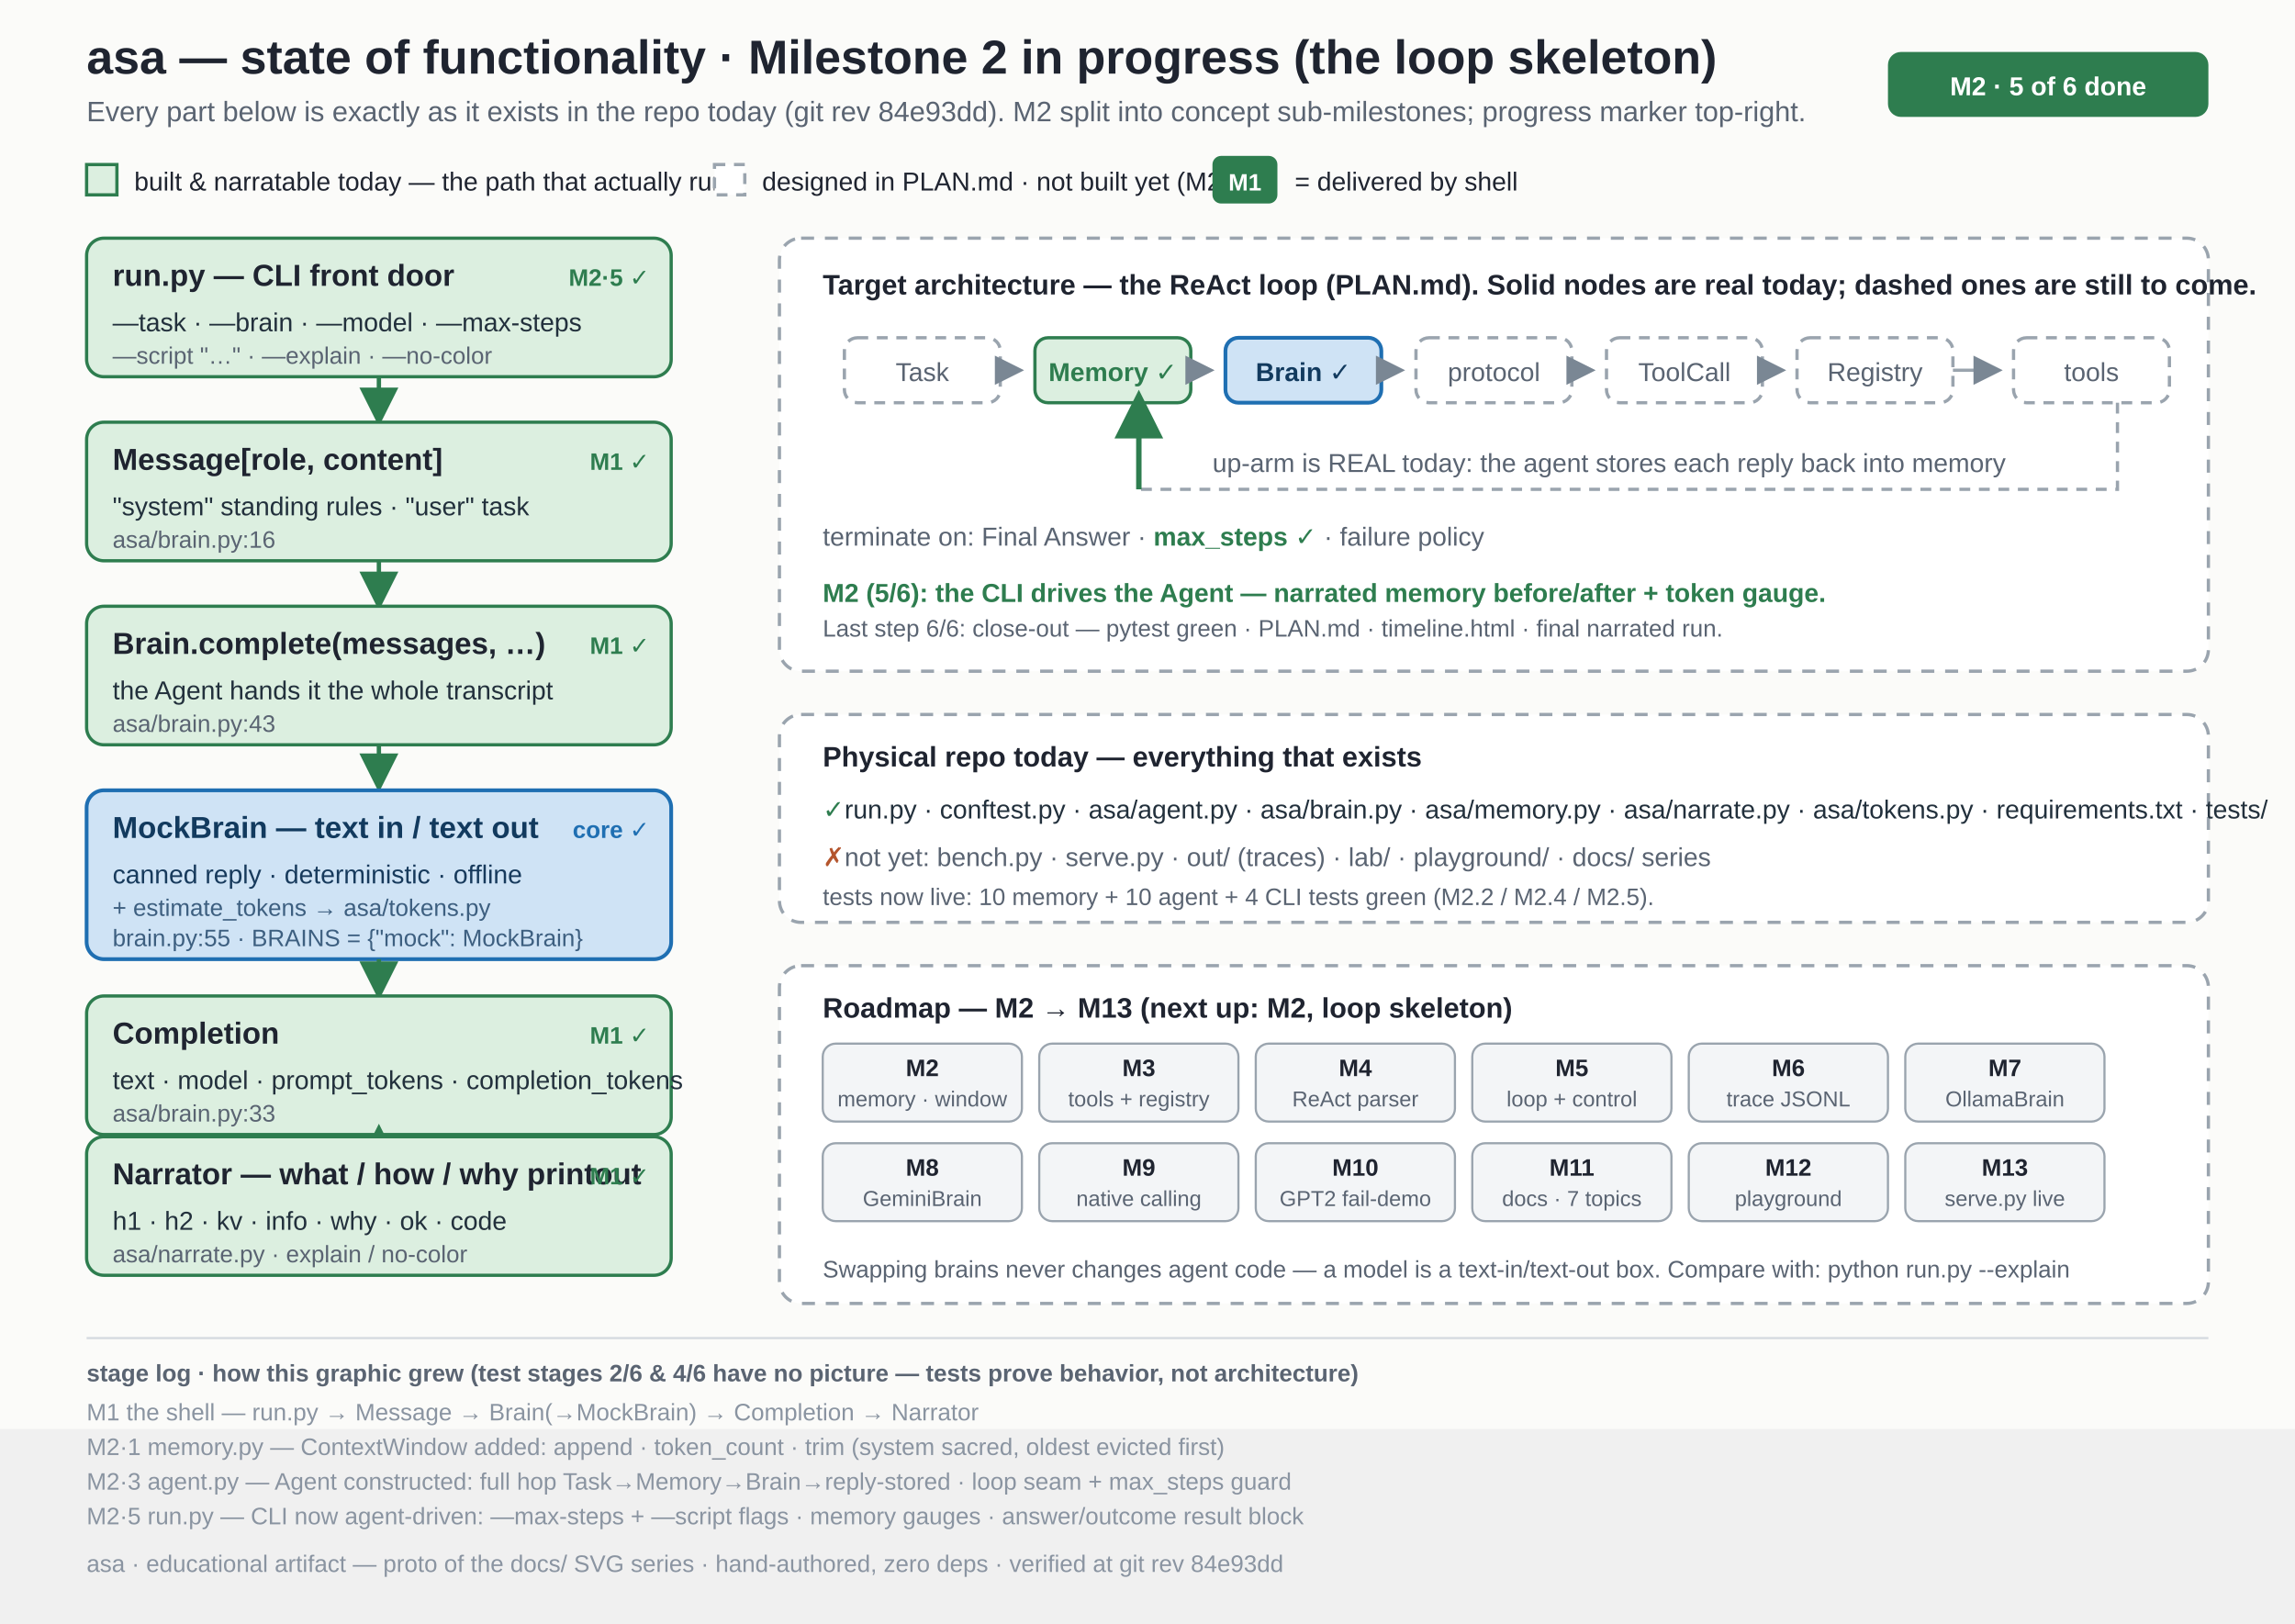
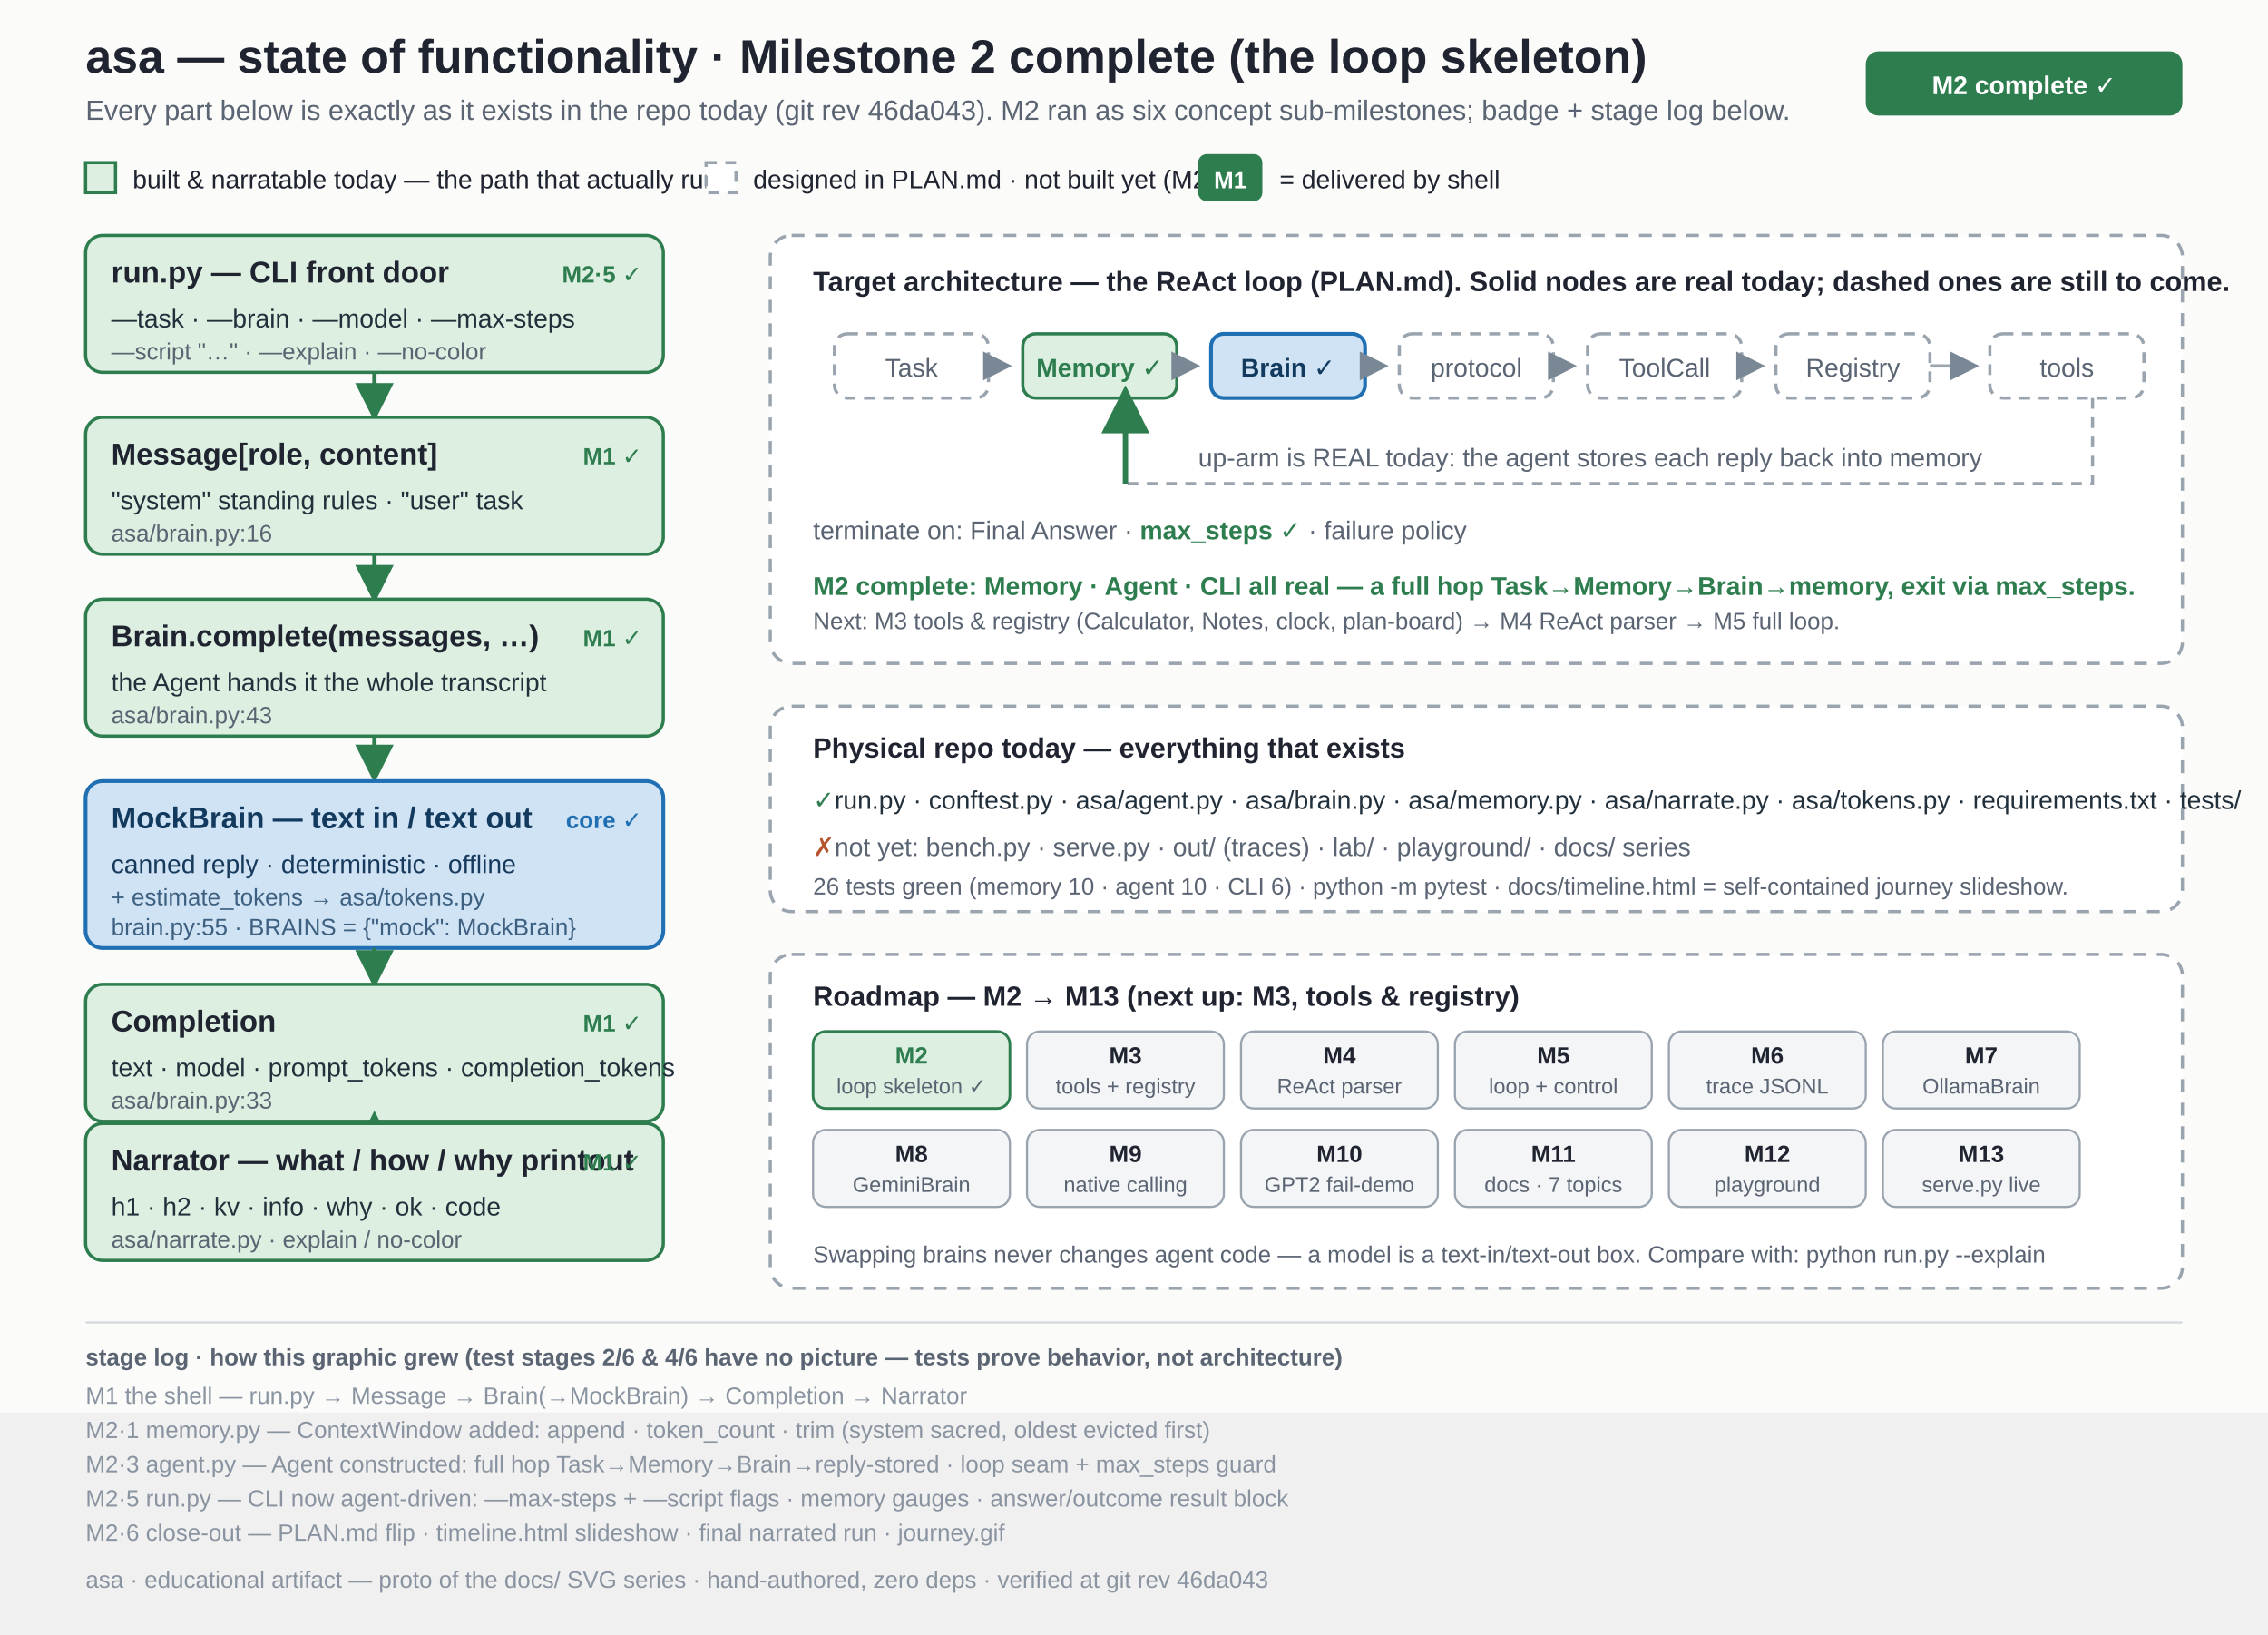
- <svg xmlns="http://www.w3.org/2000/svg" width="1060" height="750" viewBox="0 0 1060 750" font-family="system-ui, 'Segoe UI', 'Helvetica Neue', Arial, sans-serif">
+ <svg xmlns="http://www.w3.org/2000/svg" width="1060" height="764" viewBox="0 0 1060 764" font-family="system-ui, 'Segoe UI', 'Helvetica Neue', Arial, sans-serif">
  <defs>
    <marker id="arr-green" markerWidth="9" markerHeight="9" refX="7" refY="4.5" orient="auto">
      <path d="M0,0 L9,4.5 L0,9 z" fill="#2e7d4f" />
    </marker>
    <marker id="arr-grey" markerWidth="9" markerHeight="9" refX="7" refY="4.5" orient="auto">
      <path d="M0,0 L9,4.5 L0,9 z" fill="#7a8794" />
    </marker>
  </defs>
  <rect x="0" y="0" width="1060" height="660" fill="#fbfbf9" />
-   <text x="40" y="34" font-size="22" font-weight="700" fill="#1f2430">asa — state of functionality · Milestone 2 in progress (the loop skeleton)</text>
-   <text x="40" y="56" font-size="13" fill="#5a6472">Every part below is exactly as it exists in the repo today (git rev 84e93dd). M2 split into concept sub-milestones; progress marker top-right.</text>
+   <text x="40" y="34" font-size="22" font-weight="700" fill="#1f2430">asa — state of functionality · Milestone 2 complete (the loop skeleton)</text>
+   <text x="40" y="56" font-size="13" fill="#5a6472">Every part below is exactly as it exists in the repo today (git rev 46da043). M2 ran as six concept sub-milestones; badge + stage log below.</text>
  <g>
    <rect x="872" y="24" width="148" height="30" rx="6" fill="#2e7d4f" />
-     <text x="946" y="44" font-size="12" font-weight="700" fill="#ffffff" text-anchor="middle">M2 · 5 of 6 done</text>
+     <text x="946" y="44" font-size="12" font-weight="700" fill="#ffffff" text-anchor="middle">M2 complete ✓</text>
  </g>
  <rect x="40" y="76" width="14" height="14" fill="#dcefe0" stroke="#2e7d4f" stroke-width="1.5" />
  <text x="62" y="88" font-size="12" fill="#1f2430">built &amp; narratable today — the path that actually runs</text>
  <rect x="330" y="76" width="14" height="14" fill="#ffffff" stroke="#9aa4ae" stroke-width="1.5" stroke-dasharray="5 4" />
  <text x="352" y="88" font-size="12" fill="#1f2430">designed in PLAN.md · not built yet (M2+)</text>
  <rect x="560" y="72" width="30" height="22" rx="4" fill="#2e7d4f" />
  <text x="575" y="88" font-size="11" font-weight="700" fill="#ffffff" text-anchor="middle">M1</text>
  <text x="598" y="88" font-size="12" fill="#1f2430">= delivered by shell</text>
  <rect x="40" y="110" width="270" height="64" rx="8" fill="#dcefe0" stroke="#2e7d4f" stroke-width="1.5" />
  <text x="52" y="132" font-size="14" font-weight="700" fill="#1f2430">run.py — CLI front door</text>
  <text x="300" y="132" font-size="11" font-weight="700" fill="#2e7d4f" text-anchor="end">M2·5 ✓</text>
  <text x="52" y="153" font-size="12" fill="#22303c">—task · —brain · —model · —max-steps</text>
  <text x="52" y="168" font-size="11" fill="#5a6472">—script "…" · —explain · —no-color</text>
  <line x1="175" y1="174" x2="175" y2="193" stroke="#2e7d4f" stroke-width="2" marker-end="url(#arr-green)" />
  <rect x="40" y="195" width="270" height="64" rx="8" fill="#dcefe0" stroke="#2e7d4f" stroke-width="1.5" />
  <text x="52" y="217" font-size="14" font-weight="700" fill="#1f2430">Message[role, content]</text>
  <text x="300" y="217" font-size="11" font-weight="700" fill="#2e7d4f" text-anchor="end">M1 ✓</text>
  <text x="52" y="238" font-size="12" fill="#22303c">"system" standing rules · "user" task</text>
  <text x="52" y="253" font-size="11" fill="#5a6472">asa/brain.py:16</text>
  <line x1="175" y1="259" x2="175" y2="278" stroke="#2e7d4f" stroke-width="2" marker-end="url(#arr-green)" />
  <rect x="40" y="280" width="270" height="64" rx="8" fill="#dcefe0" stroke="#2e7d4f" stroke-width="1.5" />
  <text x="52" y="302" font-size="14" font-weight="700" fill="#1f2430">Brain.complete(messages, …)</text>
  <text x="300" y="302" font-size="11" font-weight="700" fill="#2e7d4f" text-anchor="end">M1 ✓</text>
  <text x="52" y="323" font-size="12" fill="#22303c">the Agent hands it the whole transcript</text>
  <text x="52" y="338" font-size="11" fill="#5a6472">asa/brain.py:43</text>
  <line x1="175" y1="344" x2="175" y2="362" stroke="#2e7d4f" stroke-width="2" marker-end="url(#arr-green)" />
  <rect x="40" y="365" width="270" height="78" rx="8" fill="#cfe3f5" stroke="#1f6fb2" stroke-width="1.75" />
  <text x="52" y="387" font-size="14" font-weight="700" fill="#123a5e">MockBrain — text in / text out</text>
  <text x="300" y="387" font-size="11" font-weight="700" fill="#1f6fb2" text-anchor="end">core ✓</text>
  <text x="52" y="408" font-size="12" fill="#173a5c">canned reply · deterministic · offline</text>
  <text x="52" y="423" font-size="11" fill="#3d5f80">+ estimate_tokens → asa/tokens.py</text>
  <text x="52" y="437" font-size="11" fill="#3d5f80">brain.py:55 · BRAINS = {"mock": MockBrain}</text>
  <line x1="175" y1="443" x2="175" y2="458" stroke="#2e7d4f" stroke-width="2" marker-end="url(#arr-green)" />
  <rect x="40" y="460" width="270" height="64" rx="8" fill="#dcefe0" stroke="#2e7d4f" stroke-width="1.5" />
  <text x="52" y="482" font-size="14" font-weight="700" fill="#1f2430">Completion</text>
  <text x="300" y="482" font-size="11" font-weight="700" fill="#2e7d4f" text-anchor="end">M1 ✓</text>
  <text x="52" y="503" font-size="12" fill="#22303c">text · model · prompt_tokens · completion_tokens</text>
  <text x="52" y="518" font-size="11" fill="#5a6472">asa/brain.py:33</text>
  <line x1="175" y1="525" x2="175" y2="523" stroke="#2e7d4f" stroke-width="2" marker-end="url(#arr-green)" />
  <rect x="40" y="525" width="270" height="64" rx="8" fill="#dcefe0" stroke="#2e7d4f" stroke-width="1.5" />
  <text x="52" y="547" font-size="14" font-weight="700" fill="#1f2430">Narrator — what / how / why printout</text>
  <text x="300" y="547" font-size="11" font-weight="700" fill="#2e7d4f" text-anchor="end">M1 ✓</text>
  <text x="52" y="568" font-size="12" fill="#22303c">h1 · h2 · kv · info · why · ok · code</text>
  <text x="52" y="583" font-size="11" fill="#5a6472">asa/narrate.py · explain / no-color</text>
  <rect x="360" y="110" width="660" height="200" rx="10" fill="#ffffff" stroke="#9aa4ae" stroke-width="1.5" stroke-dasharray="6 5" />
  <text x="380" y="136" font-size="13" font-weight="700" fill="#1f2430">Target architecture — the ReAct loop (PLAN.md). Solid nodes are real today; dashed ones are still to come.</text>
  <rect x="390" y="156" width="72" height="30" rx="6" fill="#ffffff" stroke="#9aa4ae" stroke-width="1.5" stroke-dasharray="5 4" />
  <text x="426" y="176" font-size="12" fill="#5a6472" text-anchor="middle">Task</text>
  <rect x="478" y="156" width="72" height="30" rx="6" fill="#dcefe0" stroke="#2e7d4f" stroke-width="1.5" />
  <text x="514" y="176" font-size="12" font-weight="700" fill="#2e7d4f" text-anchor="middle">Memory ✓</text>
  <rect x="566" y="156" width="72" height="30" rx="6" fill="#cfe3f5" stroke="#1f6fb2" stroke-width="1.75" />
  <text x="602" y="176" font-size="12" font-weight="700" fill="#123a5e" text-anchor="middle">Brain ✓</text>
  <rect x="654" y="156" width="72" height="30" rx="6" fill="#ffffff" stroke="#9aa4ae" stroke-width="1.5" stroke-dasharray="5 4" />
  <text x="690" y="176" font-size="12" fill="#5a6472" text-anchor="middle">protocol</text>
  <rect x="742" y="156" width="72" height="30" rx="6" fill="#ffffff" stroke="#9aa4ae" stroke-width="1.5" stroke-dasharray="5 4" />
  <text x="778" y="176" font-size="12" fill="#5a6472" text-anchor="middle">ToolCall</text>
  <rect x="830" y="156" width="72" height="30" rx="6" fill="#ffffff" stroke="#9aa4ae" stroke-width="1.5" stroke-dasharray="5 4" />
  <text x="866" y="176" font-size="12" fill="#5a6472" text-anchor="middle">Registry</text>
  <rect x="930" y="156" width="72" height="30" rx="6" fill="#ffffff" stroke="#9aa4ae" stroke-width="1.5" stroke-dasharray="5 4" />
  <text x="966" y="176" font-size="12" fill="#5a6472" text-anchor="middle">tools</text>
  <path d="M462,171 L470,171" stroke="#9aa4ae" stroke-width="1.5" marker-end="url(#arr-grey)" />
  <path d="M550,171 L558,171" stroke="#9aa4ae" stroke-width="1.5" marker-end="url(#arr-grey)" />
  <path d="M638,171 L646,171" stroke="#9aa4ae" stroke-width="1.5" marker-end="url(#arr-grey)" />
  <path d="M726,171 L734,171" stroke="#9aa4ae" stroke-width="1.5" marker-end="url(#arr-grey)" />
  <path d="M814,171 L822,171" stroke="#9aa4ae" stroke-width="1.5" marker-end="url(#arr-grey)" />
  <path d="M902,171 L922,171" stroke="#9aa4ae" stroke-width="1.5" marker-end="url(#arr-grey)" />
  <path d="M978,186 V226 H526" fill="none" stroke="#9aa4ae" stroke-width="1.5" stroke-dasharray="5 4" />
  <path d="M526,226 V185" fill="none" stroke="#2e7d4f" stroke-width="2.5" marker-end="url(#arr-green)" />
  <text x="560" y="218" font-size="12" fill="#5a6472">up-arm is REAL today: the agent stores each reply back into memory</text>
  <text x="380" y="252" font-size="12" fill="#5a6472">terminate on: Final Answer · <tspan fill="#2e7d4f" font-weight="700">max_steps ✓</tspan> · failure policy</text>
-   <text x="380" y="278" font-size="12" font-weight="700" fill="#2e7d4f">M2 (5/6): the CLI drives the Agent — narrated memory before/after + token gauge.</text>
-   <text x="380" y="294" font-size="11" fill="#5a6472">Last step 6/6: close-out — pytest green · PLAN.md · timeline.html · final narrated run.</text>
+   <text x="380" y="278" font-size="12" font-weight="700" fill="#2e7d4f">M2 complete: Memory · Agent · CLI all real — a full hop Task→Memory→Brain→memory, exit via max_steps.</text>
+   <text x="380" y="294" font-size="11" fill="#5a6472">Next: M3 tools &amp; registry (Calculator, Notes, clock, plan-board) → M4 ReAct parser → M5 full loop.</text>
  <rect x="360" y="330" width="660" height="96" rx="10" fill="#ffffff" stroke="#9aa4ae" stroke-width="1.5" stroke-dasharray="6 5" />
  <text x="380" y="354" font-size="13" font-weight="700" fill="#1f2430">Physical repo today — everything that exists</text>
  <text x="380" y="378" font-size="12" fill="#22303c">
    <tspan fill="#2e7d4f" font-weight="700">✓ </tspan>run.py · conftest.py · asa/agent.py · asa/brain.py · asa/memory.py · asa/narrate.py · asa/tokens.py · requirements.txt · tests/</text>
  <text x="380" y="400" font-size="12" fill="#5a6472">
    <tspan fill="#b4552d" font-weight="700">✗ </tspan>not yet: bench.py · serve.py · out/ (traces) · lab/ · playground/ · docs/ series</text>
-   <text x="380" y="418" font-size="11" fill="#5a6472">tests now live: 10 memory + 10 agent + 4 CLI tests green (M2.2 / M2.4 / M2.5).</text>
+   <text x="380" y="418" font-size="11" fill="#5a6472">26 tests green (memory 10 · agent 10 · CLI 6) · python -m pytest · docs/timeline.html = self-contained journey slideshow.</text>
  <rect x="360" y="446" width="660" height="156" rx="10" fill="#ffffff" stroke="#9aa4ae" stroke-width="1.5" stroke-dasharray="6 5" />
-   <text x="380" y="470" font-size="13" font-weight="700" fill="#1f2430">Roadmap — M2 → M13 (next up: M2, loop skeleton)</text>
+   <text x="380" y="470" font-size="13" font-weight="700" fill="#1f2430">Roadmap — M2 → M13 (next up: M3, tools &amp; registry)</text>
  <g font-size="10" fill="#5a6472">
-     <rect x="380" y="482" width="92" height="36" rx="6" fill="#f3f5f7" stroke="#9aa4ae" stroke-width="1" />
-     <text x="426" y="497" font-size="11" font-weight="700" fill="#1f2430" text-anchor="middle">M2</text>
-     <text x="426" y="511" text-anchor="middle">memory · window</text>
+     <rect x="380" y="482" width="92" height="36" rx="6" fill="#dcefe0" stroke="#2e7d4f" stroke-width="1.25" />
+     <text x="426" y="497" font-size="11" font-weight="700" fill="#2e7d4f" text-anchor="middle">M2</text>
+     <text x="426" y="511" text-anchor="middle">loop skeleton ✓</text>
    <rect x="480" y="482" width="92" height="36" rx="6" fill="#f3f5f7" stroke="#9aa4ae" stroke-width="1" />
    <text x="526" y="497" font-size="11" font-weight="700" fill="#1f2430" text-anchor="middle">M3</text>
    <text x="526" y="511" text-anchor="middle">tools + registry</text>
    <rect x="580" y="482" width="92" height="36" rx="6" fill="#f3f5f7" stroke="#9aa4ae" stroke-width="1" />
    <text x="626" y="497" font-size="11" font-weight="700" fill="#1f2430" text-anchor="middle">M4</text>
    <text x="626" y="511" text-anchor="middle">ReAct parser</text>
    <rect x="680" y="482" width="92" height="36" rx="6" fill="#f3f5f7" stroke="#9aa4ae" stroke-width="1" />
    <text x="726" y="497" font-size="11" font-weight="700" fill="#1f2430" text-anchor="middle">M5</text>
    <text x="726" y="511" text-anchor="middle">loop + control</text>
    <rect x="780" y="482" width="92" height="36" rx="6" fill="#f3f5f7" stroke="#9aa4ae" stroke-width="1" />
    <text x="826" y="497" font-size="11" font-weight="700" fill="#1f2430" text-anchor="middle">M6</text>
    <text x="826" y="511" text-anchor="middle">trace JSONL</text>
    <rect x="880" y="482" width="92" height="36" rx="6" fill="#f3f5f7" stroke="#9aa4ae" stroke-width="1" />
    <text x="926" y="497" font-size="11" font-weight="700" fill="#1f2430" text-anchor="middle">M7</text>
    <text x="926" y="511" text-anchor="middle">OllamaBrain</text>
    <rect x="380" y="528" width="92" height="36" rx="6" fill="#f3f5f7" stroke="#9aa4ae" stroke-width="1" />
    <text x="426" y="543" font-size="11" font-weight="700" fill="#1f2430" text-anchor="middle">M8</text>
    <text x="426" y="557" text-anchor="middle">GeminiBrain</text>
    <rect x="480" y="528" width="92" height="36" rx="6" fill="#f3f5f7" stroke="#9aa4ae" stroke-width="1" />
    <text x="526" y="543" font-size="11" font-weight="700" fill="#1f2430" text-anchor="middle">M9</text>
    <text x="526" y="557" text-anchor="middle">native calling</text>
    <rect x="580" y="528" width="92" height="36" rx="6" fill="#f3f5f7" stroke="#9aa4ae" stroke-width="1" />
    <text x="626" y="543" font-size="11" font-weight="700" fill="#1f2430" text-anchor="middle">M10</text>
    <text x="626" y="557" text-anchor="middle">GPT2 fail-demo</text>
    <rect x="680" y="528" width="92" height="36" rx="6" fill="#f3f5f7" stroke="#9aa4ae" stroke-width="1" />
    <text x="726" y="543" font-size="11" font-weight="700" fill="#1f2430" text-anchor="middle">M11</text>
    <text x="726" y="557" text-anchor="middle">docs · 7 topics</text>
    <rect x="780" y="528" width="92" height="36" rx="6" fill="#f3f5f7" stroke="#9aa4ae" stroke-width="1" />
    <text x="826" y="543" font-size="11" font-weight="700" fill="#1f2430" text-anchor="middle">M12</text>
    <text x="826" y="557" text-anchor="middle">playground</text>
    <rect x="880" y="528" width="92" height="36" rx="6" fill="#f3f5f7" stroke="#9aa4ae" stroke-width="1" />
    <text x="926" y="543" font-size="11" font-weight="700" fill="#1f2430" text-anchor="middle">M13</text>
    <text x="926" y="557" text-anchor="middle">serve.py live</text>
  </g>
  <text x="380" y="590" font-size="11" fill="#5a6472">Swapping brains never changes agent code — a model is a text-in/text-out box. Compare with: python run.py --explain</text>
  <line x1="40" y1="618" x2="1020" y2="618" stroke="#d5dae0" stroke-width="1" />
  <text x="40" y="638" font-size="11" font-weight="700" fill="#5a6472">stage log · how this graphic grew  (test stages 2/6 &amp; 4/6 have no picture — tests prove behavior, not architecture)</text>
  <text x="40" y="656" font-size="11" fill="#8a94a1">M1    the shell — run.py → Message → Brain(→MockBrain) → Completion → Narrator</text>
  <text x="40" y="672" font-size="11" fill="#8a94a1">M2·1  memory.py — ContextWindow added: append · token_count · trim (system sacred, oldest evicted first)</text>
  <text x="40" y="688" font-size="11" fill="#8a94a1">M2·3  agent.py — Agent constructed: full hop Task→Memory→Brain→reply-stored · loop seam + max_steps guard</text>
  <text x="40" y="704" font-size="11" fill="#8a94a1">M2·5  run.py — CLI now agent-driven: —max-steps + —script flags · memory gauges · answer/outcome result block</text>
-   <text x="40" y="726" font-size="11" fill="#8a94a1">asa · educational artifact — proto of the docs/ SVG series · hand-authored, zero deps · verified at git rev 84e93dd</text>
+   <text x="40" y="720" font-size="11" fill="#8a94a1">M2·6  close-out — PLAN.md flip · timeline.html slideshow · final narrated run · journey.gif</text>
+   <text x="40" y="742" font-size="11" fill="#8a94a1">asa · educational artifact — proto of the docs/ SVG series · hand-authored, zero deps · verified at git rev 46da043</text>
</svg>
